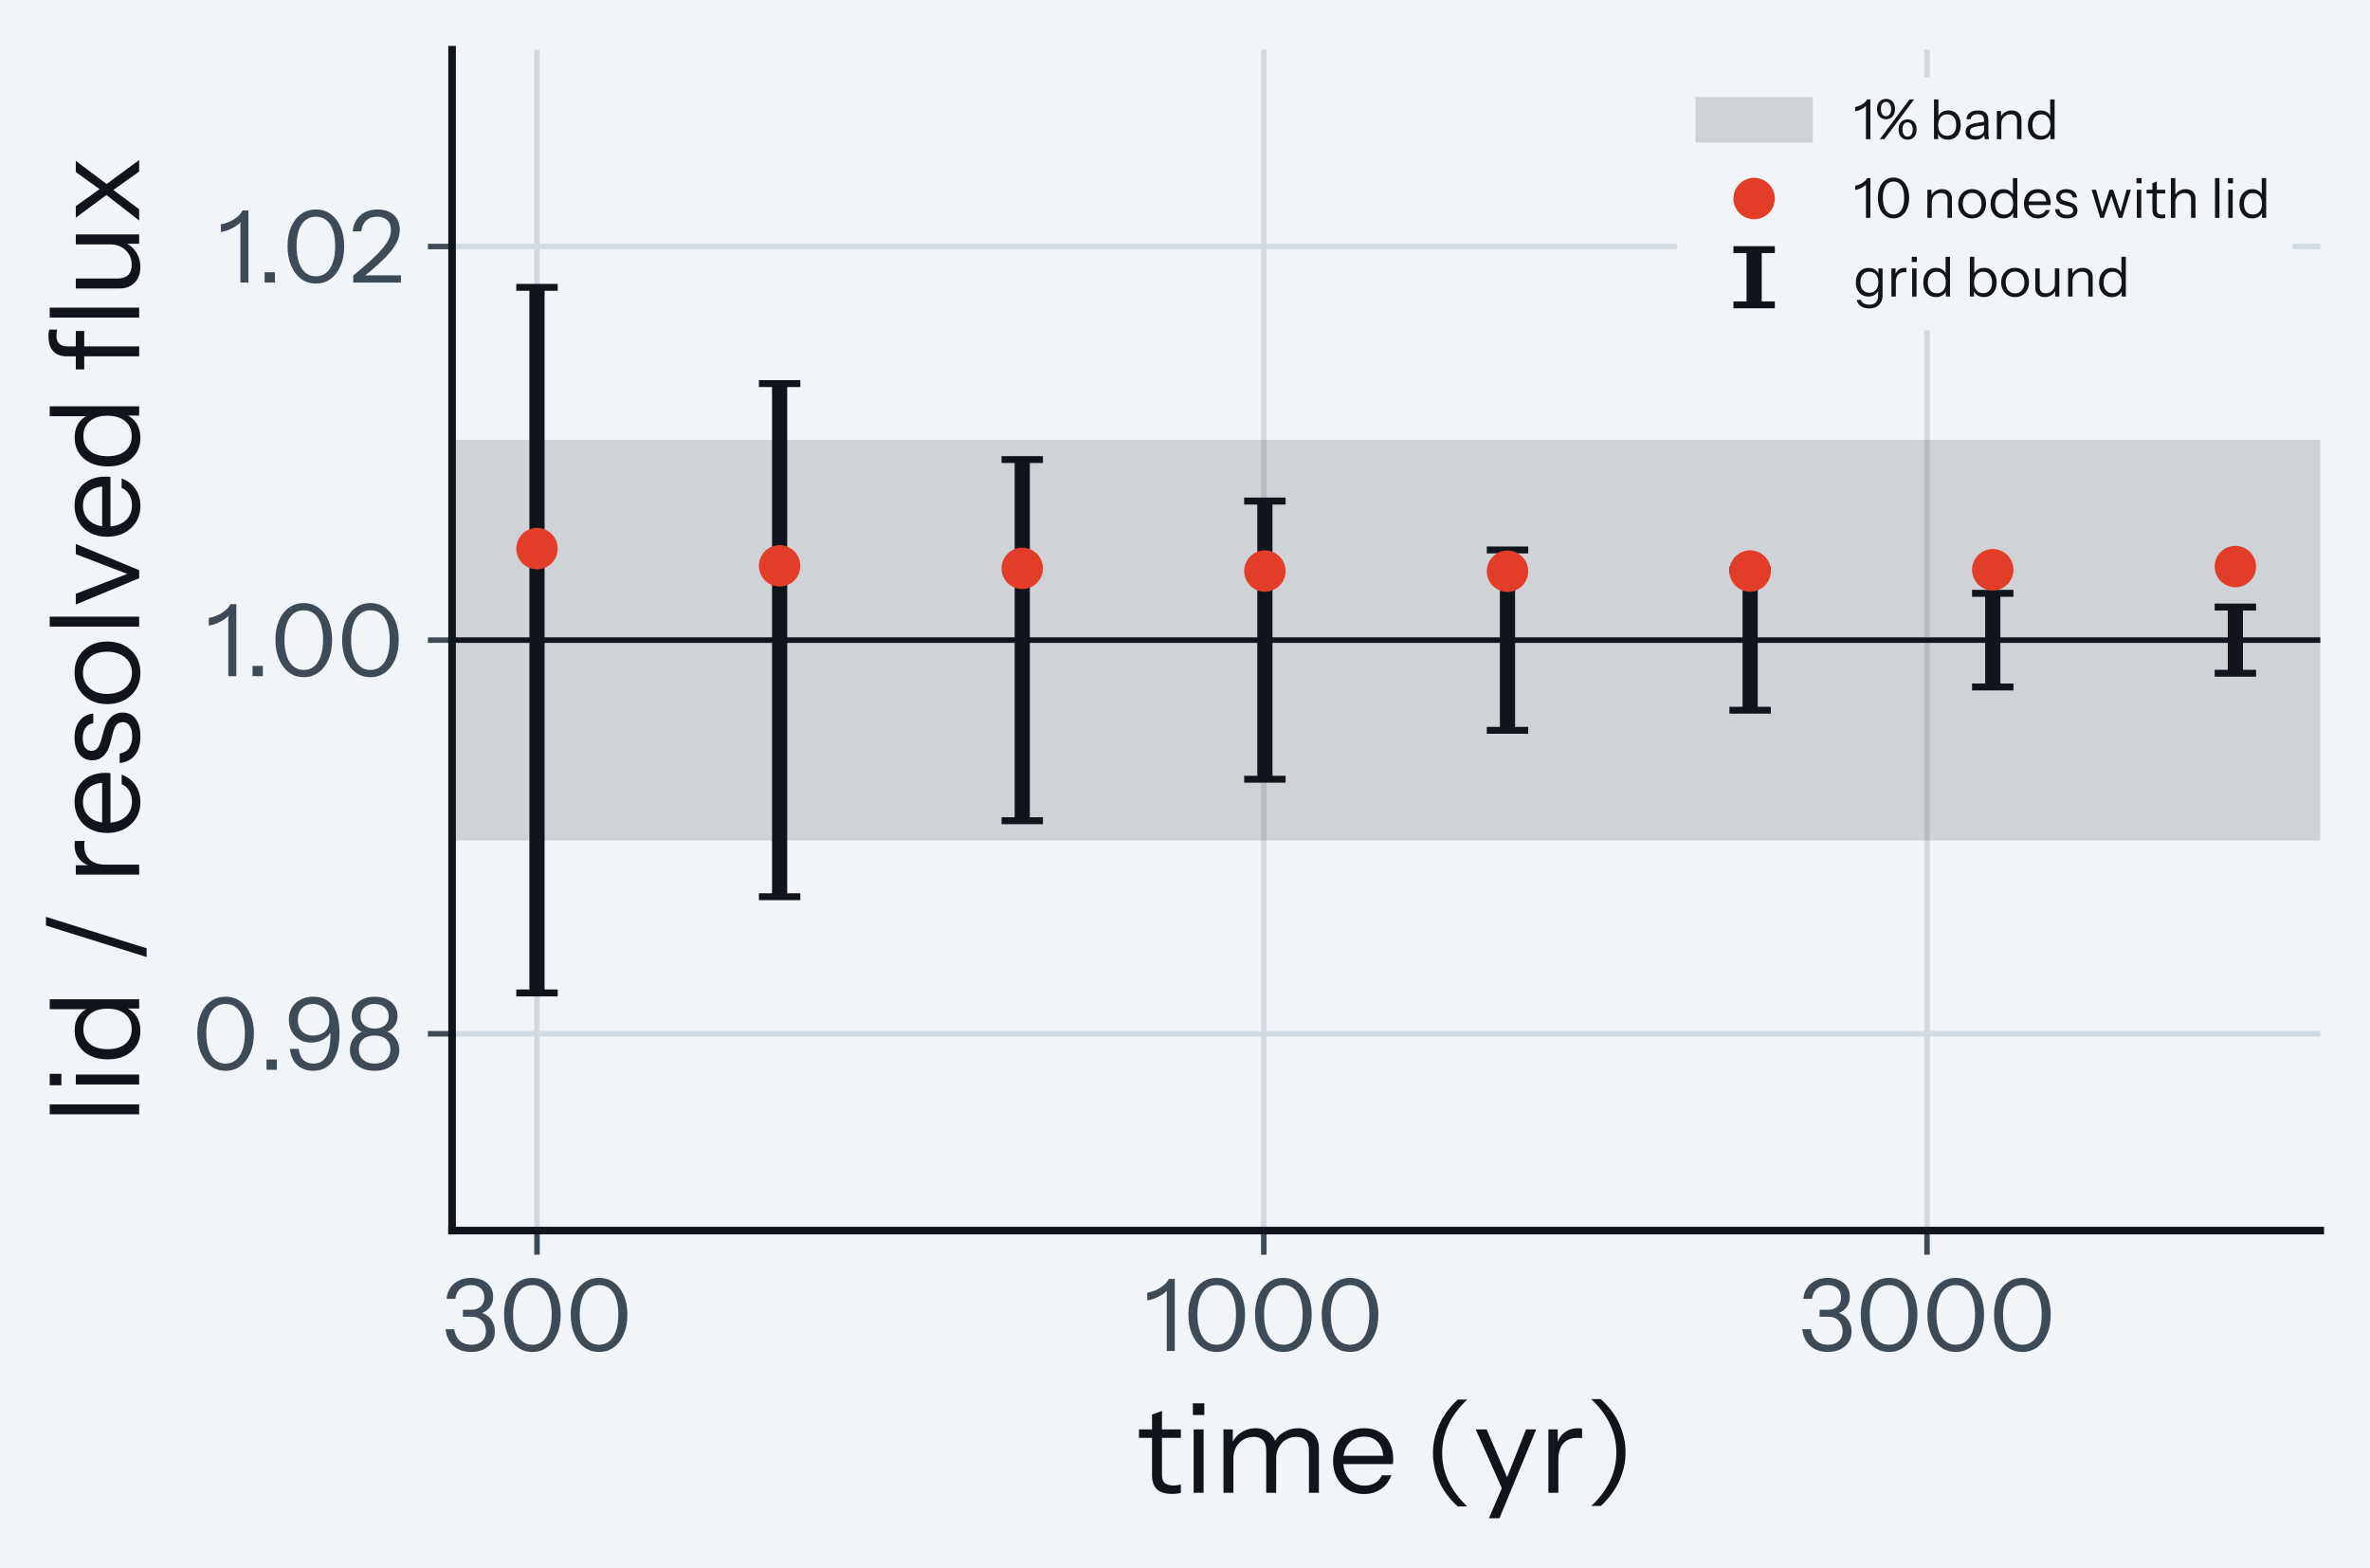
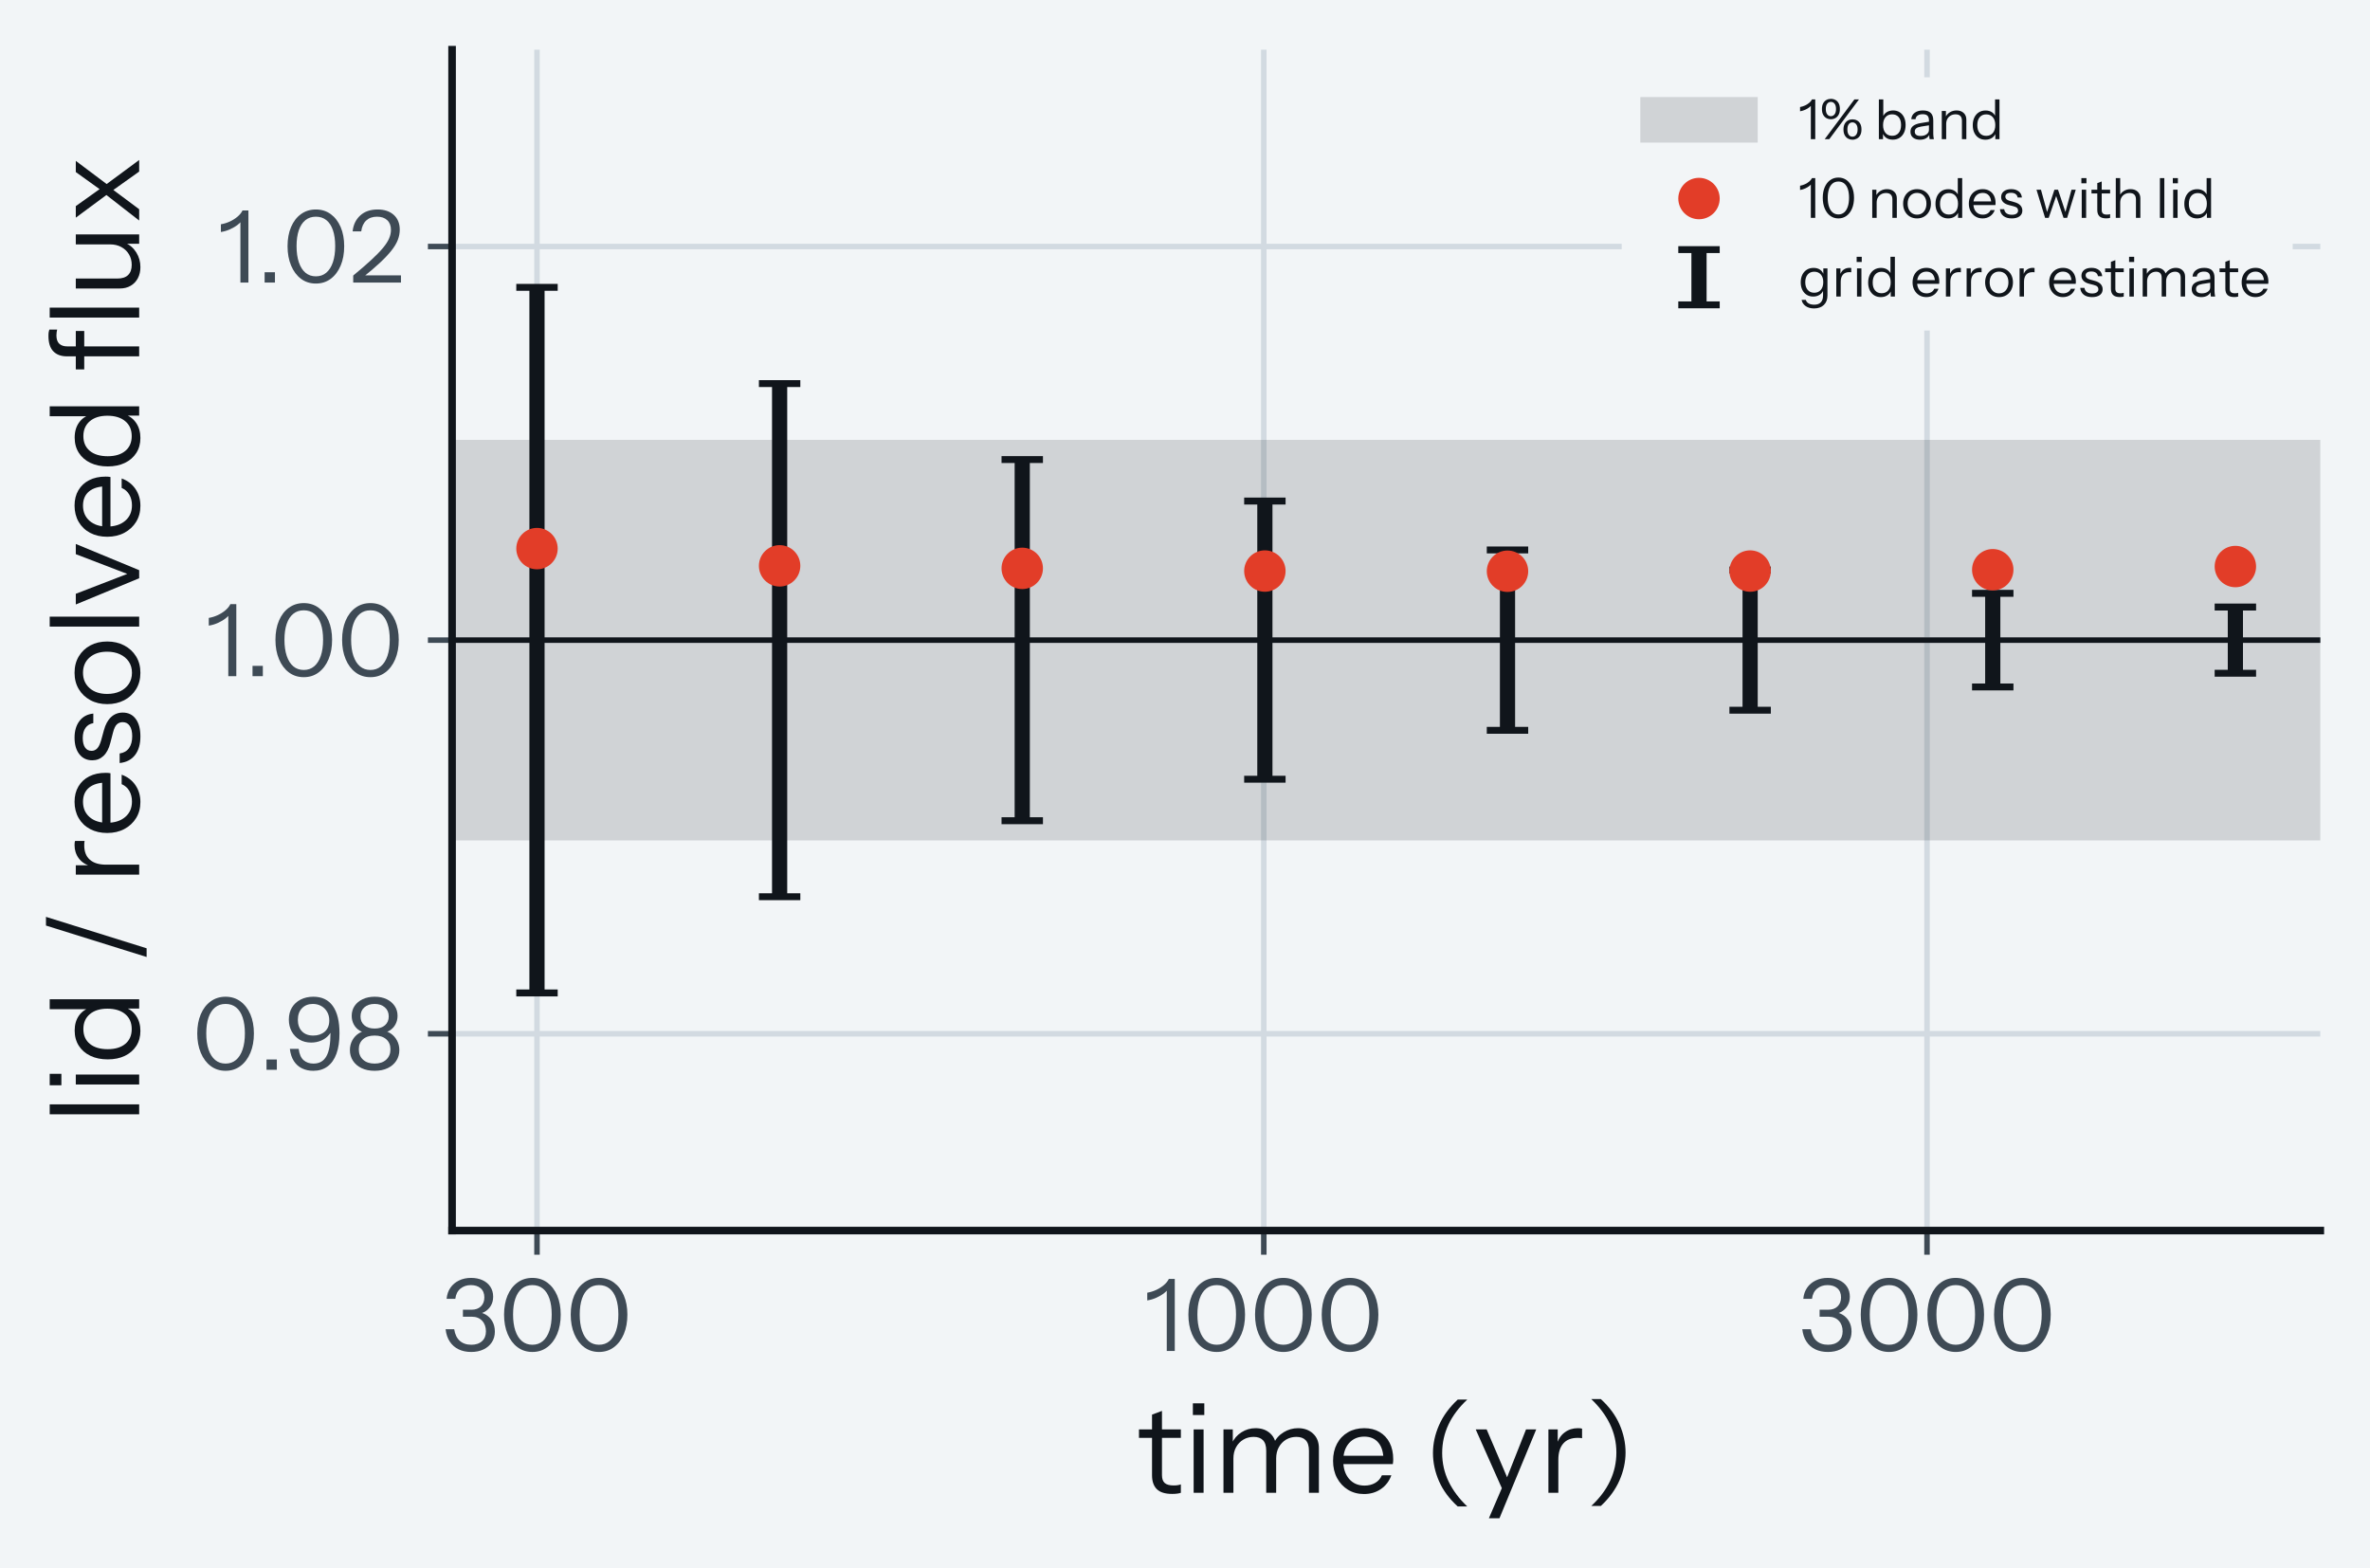
<svg xmlns="http://www.w3.org/2000/svg" xmlns:xlink="http://www.w3.org/1999/xlink" width="343.323pt" height="227.137pt" viewBox="0 0 343.323 227.137" version="1.1">
  <defs>
    <style type="text/css">*{stroke-linejoin: round; stroke-linecap: butt}</style>
  </defs>
  <g id="figure_1">
    <g id="patch_1">
      <path d="M 0 227.137  L 343.323 227.137  L 343.323 0  L 0 0  z " style="fill: #f2f5f7" />
    </g>
    <g id="axes_1">
      <g id="patch_2">
        <path d="M 65.488 178.262  L 336.123 178.262  L 336.123 7.2  L 65.488 7.2  z " style="fill: #f2f5f7" />
      </g>
      <g id="matplotlib.axis_1">
        <g id="xtick_1">
          <g id="line2d_1">
            <path d="M 77.79 178.262  L 77.79 7.2  " clip-path="url(#pdb73a32be3)" style="fill: none; stroke: #d2dae1; stroke-width: 0.8; stroke-linecap: square" />
          </g>
          <g id="line2d_2">
            <defs>
              <path id="m2a301ba8c9" d="M 0 0  L 0 3.5  " style="stroke: #3e4a55; stroke-width: 0.8" />
            </defs>
            <g>
              <use xlink:href="#m2a301ba8c9" x="77.79" y="178.262" style="fill: #3e4a55; stroke: #3e4a55; stroke-width: 0.8" />
            </g>
          </g>
          <g id="text_1">
            <g style="fill: #3e4a55" transform="translate(63.97157 195.7018) scale(0.145 -0.145)">
              <defs>
                <path id="InstrumentSans-Regular-33" d="M 1894 -64  Q 1434 -64 1085 105  Q 736 275 521 601  Q 307 928 256 1389  L 806 1389  Q 877 909 1158 653  Q 1440 397 1901 397  Q 2336 397 2585 627  Q 2835 858 2835 1254  Q 2835 1670 2592 1929  Q 2349 2189 1939 2189  L 1363 2189  L 1363 2637  L 1920 2637  Q 2291 2637 2512 2851  Q 2733 3066 2733 3424  Q 2733 3802 2499 4006  Q 2266 4211 1869 4211  Q 1478 4211 1203 3984  Q 928 3757 877 3334  L 320 3334  Q 358 3744 563 4041  Q 768 4339 1110 4505  Q 1453 4672 1882 4672  Q 2298 4672 2618 4525  Q 2938 4378 3117 4106  Q 3296 3834 3296 3469  Q 3296 3142 3149 2892  Q 3002 2643 2749 2502  Q 2496 2362 2170 2362  L 2131 2496  Q 2522 2496 2806 2333  Q 3091 2170 3248 1888  Q 3405 1606 3405 1235  Q 3405 851 3213 556  Q 3021 262 2681 99  Q 2342 -64 1894 -64  z " transform="scale(0.015625)" />
                <path id="InstrumentSans-Regular-30" d="M 2131 -64  Q 1587 -64 1180 240  Q 774 544 547 1085  Q 320 1626 320 2323  Q 320 3021 544 3549  Q 768 4077 1177 4374  Q 1587 4672 2131 4672  Q 2675 4672 3081 4374  Q 3488 4077 3715 3549  Q 3942 3021 3942 2323  Q 3942 1619 3715 1081  Q 3488 544 3081 240  Q 2675 -64 2131 -64  z M 2131 397  Q 2522 397 2797 630  Q 3072 864 3219 1296  Q 3366 1728 3366 2330  Q 3366 2925 3222 3347  Q 3078 3770 2803 3990  Q 2528 4211 2131 4211  Q 1734 4211 1459 3987  Q 1184 3763 1040 3344  Q 896 2925 896 2330  Q 896 1728 1043 1293  Q 1190 858 1465 627  Q 1741 397 2131 397  z " transform="scale(0.015625)" />
              </defs>
              <use xlink:href="#InstrumentSans-Regular-33" />
              <use xlink:href="#InstrumentSans-Regular-30" transform="translate(57.39999 0)" />
              <use xlink:href="#InstrumentSans-Regular-30" transform="translate(124 0)" />
            </g>
          </g>
        </g>
        <g id="xtick_2">
          <g id="line2d_3">
            <path d="M 183.076 178.262  L 183.076 7.2  " clip-path="url(#pdb73a32be3)" style="fill: none; stroke: #d2dae1; stroke-width: 0.8; stroke-linecap: square" />
          </g>
          <g id="line2d_4">
            <g>
              <use xlink:href="#m2a301ba8c9" x="183.076" y="178.262" style="fill: #3e4a55; stroke: #3e4a55; stroke-width: 0.8" />
            </g>
          </g>
          <g id="text_2">
            <g style="fill: #3e4a55" transform="translate(165.758 195.7018) scale(0.145 -0.145)">
              <defs>
                <path id="InstrumentSans-Regular-31" d="M 1440 0  L 1440 4083  L 1574 4051  Q 1498 3878 1280 3705  Q 1062 3533 777 3405  Q 493 3277 192 3232  L 192 3725  Q 493 3776 768 3904  Q 1043 4032 1257 4214  Q 1472 4397 1574 4608  L 1952 4608  L 1952 0  L 1440 0  z " transform="scale(0.015625)" />
              </defs>
              <use xlink:href="#InstrumentSans-Regular-31" />
              <use xlink:href="#InstrumentSans-Regular-30" transform="translate(39.09999 0)" />
              <use xlink:href="#InstrumentSans-Regular-30" transform="translate(105.7 0)" />
              <use xlink:href="#InstrumentSans-Regular-30" transform="translate(172.3 0)" />
            </g>
          </g>
        </g>
        <g id="xtick_3">
          <g id="line2d_5">
            <path d="M 279.15 178.262  L 279.15 7.2  " clip-path="url(#pdb73a32be3)" style="fill: none; stroke: #d2dae1; stroke-width: 0.8; stroke-linecap: square" />
          </g>
          <g id="line2d_6">
            <g>
              <use xlink:href="#m2a301ba8c9" x="279.15" y="178.262" style="fill: #3e4a55; stroke: #3e4a55; stroke-width: 0.8" />
            </g>
          </g>
          <g id="text_3">
            <g style="fill: #3e4a55" transform="translate(260.5035 195.7018) scale(0.145 -0.145)">
              <use xlink:href="#InstrumentSans-Regular-33" />
              <use xlink:href="#InstrumentSans-Regular-30" transform="translate(57.39999 0)" />
              <use xlink:href="#InstrumentSans-Regular-30" transform="translate(124 0)" />
              <use xlink:href="#InstrumentSans-Regular-30" transform="translate(190.6 0)" />
            </g>
          </g>
        </g>
        <g id="text_4">
          <g style="fill: #10151b" transform="translate(164.6886 216.2474) scale(0.18 -0.18)">
            <defs>
              <path id="InstrumentSans-Regular-74" d="M 1818 -58  Q 1274 -58 1027 188  Q 781 435 781 902  L 781 4026  L 1293 4218  L 1293 909  Q 1293 634 1433 506  Q 1574 378 1894 378  Q 2022 378 2115 394  Q 2208 410 2266 435  L 2266 0  Q 2202 -26 2083 -42  Q 1965 -58 1818 -58  z M 109 2829  L 109 3264  L 2266 3264  L 2266 2829  L 109 2829  z " transform="scale(0.015625)" />
              <path id="InstrumentSans-Regular-69" d="M 512 0  L 512 3264  L 1024 3264  L 1024 0  L 512 0  z M 472 4006  L 472 4608  L 1061 4608  L 1061 4006  L 472 4006  z " transform="scale(0.015625)" />
              <path id="InstrumentSans-Regular-6d" d="M 512 0  L 512 3264  L 992 3264  L 992 2496  L 1024 2496  L 1024 0  L 512 0  z M 2714 0  L 2714 2163  Q 2714 2534 2547 2707  Q 2381 2880 2067 2880  Q 1773 2880 1536 2739  Q 1299 2598 1161 2348  Q 1024 2099 1024 1766  L 941 2541  Q 1107 2906 1440 3117  Q 1773 3328 2163 3328  Q 2637 3328 2931 3049  Q 3226 2771 3226 2298  L 3226 0  L 2714 0  z M 4915 0  L 4915 2163  Q 4915 2534 4748 2707  Q 4582 2880 4269 2880  Q 3974 2880 3737 2739  Q 3501 2598 3363 2348  Q 3226 2099 3226 1766  L 3098 2541  Q 3264 2906 3609 3117  Q 3955 3328 4352 3328  Q 4826 3328 5126 3049  Q 5427 2771 5427 2298  L 5427 0  L 4915 0  z " transform="scale(0.015625)" />
              <path id="InstrumentSans-Regular-65" d="M 1850 -64  Q 1382 -64 1024 157  Q 666 378 461 762  Q 256 1146 256 1645  Q 256 2144 457 2525  Q 659 2906 1024 3117  Q 1389 3328 1862 3328  Q 2317 3328 2653 3129  Q 2989 2931 3171 2572  Q 3354 2214 3354 1728  Q 3354 1664 3350 1606  Q 3347 1549 3334 1478  L 640 1478  L 640 1907  L 3021 1907  L 2854 1670  Q 2854 2259 2595 2576  Q 2336 2893 1862 2893  Q 1376 2893 1078 2557  Q 781 2221 781 1651  Q 781 1069 1078 720  Q 1376 371 1875 371  Q 2189 371 2425 508  Q 2662 646 2771 902  L 3258 902  Q 3098 454 2723 195  Q 2349 -64 1850 -64  z " transform="scale(0.015625)" />
              <path id="InstrumentSans-Regular-20" transform="scale(0.015625)" />
              <path id="InstrumentSans-Regular-28" d="M 1786 -704  Q 1133 -109 822 601  Q 512 1312 512 2048  Q 512 2771 825 3484  Q 1139 4198 1786 4800  L 2278 4800  Q 1632 4198 1309 3510  Q 986 2822 986 2048  Q 986 1267 1318 579  Q 1651 -109 2278 -704  L 1786 -704  z " transform="scale(0.015625)" />
              <path id="InstrumentSans-Regular-79" d="M 794 -1312  L 1523 384  L 1638 563  L 2707 3264  L 3232 3264  L 1338 -1312  L 794 -1312  z M 1581 -32  L 115 3264  L 678 3264  L 1939 314  L 1581 -32  z " transform="scale(0.015625)" />
              <path id="InstrumentSans-Regular-72" d="M 512 0  L 512 3264  L 992 3264  L 992 2432  L 1024 2432  L 1024 0  L 512 0  z M 1024 1702  L 941 2477  Q 1056 2893 1350 3110  Q 1645 3328 2029 3328  Q 2189 3328 2246 3302  L 2246 2810  Q 2214 2822 2156 2825  Q 2099 2829 2016 2829  Q 1530 2829 1277 2537  Q 1024 2246 1024 1702  z " transform="scale(0.015625)" />
              <path id="InstrumentSans-Regular-29" d="M 813 4826  Q 1466 4230 1776 3520  Q 2086 2810 2086 2074  Q 2086 1350 1772 636  Q 1459 -77 813 -678  L 320 -678  Q 966 -77 1289 611  Q 1613 1299 1613 2074  Q 1613 2854 1280 3542  Q 947 4230 320 4826  L 813 4826  z " transform="scale(0.015625)" />
            </defs>
            <use xlink:href="#InstrumentSans-Regular-74" />
            <use xlink:href="#InstrumentSans-Regular-69" transform="translate(37.7 0)" />
            <use xlink:href="#InstrumentSans-Regular-6d" transform="translate(61.69998 0)" />
            <use xlink:href="#InstrumentSans-Regular-65" transform="translate(153.9 0)" />
            <use xlink:href="#InstrumentSans-Regular-20" transform="translate(210.3 0)" />
            <use xlink:href="#InstrumentSans-Regular-28" transform="translate(230.2999 0)" />
            <use xlink:href="#InstrumentSans-Regular-79" transform="translate(270.8999 0)" />
            <use xlink:href="#InstrumentSans-Regular-72" transform="translate(323.1999 0)" />
            <use xlink:href="#InstrumentSans-Regular-29" transform="translate(360.6999 0)" />
          </g>
        </g>
      </g>
      <g id="matplotlib.axis_2">
        <g id="ytick_1">
          <g id="line2d_7">
            <path d="M 65.488 149.752  L 336.123 149.752  " clip-path="url(#pdb73a32be3)" style="fill: none; stroke: #d2dae1; stroke-width: 0.8; stroke-linecap: square" />
          </g>
          <g id="line2d_8">
            <defs>
              <path id="me776a80f98" d="M 0 0  L -3.5 0  " style="stroke: #3e4a55; stroke-width: 0.8" />
            </defs>
            <g>
              <use xlink:href="#me776a80f98" x="65.488" y="149.752" style="fill: #3e4a55; stroke: #3e4a55; stroke-width: 0.8" />
            </g>
          </g>
          <g id="text_5">
            <g style="fill: #3e4a55" transform="translate(27.85 154.9715) scale(0.145 -0.145)">
              <defs>
                <path id="InstrumentSans-Regular-2e" d="M 486 0  L 486 659  L 1146 659  L 1146 0  L 486 0  z " transform="scale(0.015625)" />
                <path id="InstrumentSans-Regular-39" d="M 1843 -64  Q 1440 -64 1120 93  Q 800 250 601 560  Q 403 870 346 1338  L 909 1338  Q 973 838 1222 617  Q 1472 397 1856 397  Q 2138 397 2342 512  Q 2547 627 2681 864  Q 2816 1101 2880 1469  Q 2944 1837 2944 2342  L 2944 2758  L 3091 2739  Q 3034 2445 2835 2217  Q 2637 1990 2342 1865  Q 2048 1741 1709 1741  Q 1286 1741 966 1929  Q 646 2118 464 2451  Q 282 2784 282 3206  Q 282 3654 480 3980  Q 678 4307 1033 4489  Q 1389 4672 1850 4672  Q 2669 4672 3094 4077  Q 3520 3482 3520 2330  Q 3520 1562 3325 1027  Q 3130 493 2755 214  Q 2381 -64 1843 -64  z M 1843 2189  Q 2285 2189 2576 2438  Q 2867 2688 2867 3155  Q 2867 3469 2729 3705  Q 2592 3942 2355 4076  Q 2118 4211 1818 4211  Q 1389 4211 1123 3939  Q 858 3667 858 3194  Q 858 2739 1117 2464  Q 1376 2189 1843 2189  z " transform="scale(0.015625)" />
                <path id="InstrumentSans-Regular-38" d="M 1862 -64  Q 1376 -64 1021 109  Q 666 282 474 582  Q 282 883 282 1254  Q 282 1600 435 1881  Q 589 2163 848 2329  Q 1107 2496 1421 2496  L 1434 2362  Q 1139 2362 902 2506  Q 666 2650 531 2899  Q 397 3149 397 3450  Q 397 3808 582 4083  Q 768 4358 1101 4515  Q 1434 4672 1869 4672  Q 2304 4672 2630 4515  Q 2957 4358 3142 4083  Q 3328 3808 3328 3456  Q 3328 3149 3193 2902  Q 3059 2656 2822 2509  Q 2586 2362 2285 2362  L 2304 2496  Q 2624 2496 2880 2329  Q 3136 2163 3289 1881  Q 3443 1600 3443 1254  Q 3443 883 3251 582  Q 3059 282 2704 109  Q 2349 -64 1862 -64  z M 1862 397  Q 2330 397 2602 646  Q 2874 896 2874 1306  Q 2874 1715 2605 1952  Q 2336 2189 1862 2189  Q 1389 2189 1120 1952  Q 851 1715 851 1306  Q 851 896 1123 646  Q 1395 397 1862 397  z M 1862 2637  Q 2285 2637 2525 2848  Q 2765 3059 2765 3411  Q 2765 3776 2515 3993  Q 2266 4211 1862 4211  Q 1453 4211 1206 3993  Q 960 3776 960 3411  Q 960 3059 1203 2848  Q 1446 2637 1862 2637  z " transform="scale(0.015625)" />
              </defs>
              <use xlink:href="#InstrumentSans-Regular-30" />
              <use xlink:href="#InstrumentSans-Regular-2e" transform="translate(66.59999 0)" />
              <use xlink:href="#InstrumentSans-Regular-39" transform="translate(92.09998 0)" />
              <use xlink:href="#InstrumentSans-Regular-38" transform="translate(153.1 0)" />
            </g>
          </g>
        </g>
        <g id="ytick_2">
          <g id="line2d_9">
            <path d="M 65.488 92.731  L 336.123 92.731  " clip-path="url(#pdb73a32be3)" style="fill: none; stroke: #d2dae1; stroke-width: 0.8; stroke-linecap: square" />
          </g>
          <g id="line2d_10">
            <g>
              <use xlink:href="#me776a80f98" x="65.488" y="92.731" style="fill: #3e4a55; stroke: #3e4a55; stroke-width: 0.8" />
            </g>
          </g>
          <g id="text_6">
            <g style="fill: #3e4a55" transform="translate(29.80977 97.95091) scale(0.145 -0.145)">
              <use xlink:href="#InstrumentSans-Regular-31" />
              <use xlink:href="#InstrumentSans-Regular-2e" transform="translate(39.09999 0)" />
              <use xlink:href="#InstrumentSans-Regular-30" transform="translate(64.59998 0)" />
              <use xlink:href="#InstrumentSans-Regular-30" transform="translate(131.2 0)" />
            </g>
          </g>
        </g>
        <g id="ytick_3">
          <g id="line2d_11">
            <path d="M 65.488 35.71  L 336.123 35.71  " clip-path="url(#pdb73a32be3)" style="fill: none; stroke: #d2dae1; stroke-width: 0.8; stroke-linecap: square" />
          </g>
          <g id="line2d_12">
            <g>
              <use xlink:href="#me776a80f98" x="65.488" y="35.71" style="fill: #3e4a55; stroke: #3e4a55; stroke-width: 0.8" />
            </g>
          </g>
          <g id="text_7">
            <g style="fill: #3e4a55" transform="translate(31.56336 40.9303) scale(0.145 -0.145)">
              <defs>
                <path id="InstrumentSans-Regular-32" d="M 256 0  L 256 448  Q 947 1018 1411 1446  Q 1875 1875 2153 2208  Q 2432 2541 2550 2819  Q 2669 3098 2669 3366  Q 2669 3763 2432 3987  Q 2195 4211 1779 4211  Q 1350 4211 1088 3968  Q 826 3725 768 3270  L 218 3270  Q 282 3898 701 4285  Q 1120 4672 1818 4672  Q 2464 4672 2848 4326  Q 3232 3981 3232 3379  Q 3232 3053 3107 2726  Q 2982 2400 2697 2041  Q 2413 1683 1949 1251  Q 1485 819 800 275  L 678 461  L 3309 461  L 3309 0  L 256 0  z " transform="scale(0.015625)" />
              </defs>
              <use xlink:href="#InstrumentSans-Regular-31" />
              <use xlink:href="#InstrumentSans-Regular-2e" transform="translate(39.09999 0)" />
              <use xlink:href="#InstrumentSans-Regular-30" transform="translate(64.59998 0)" />
              <use xlink:href="#InstrumentSans-Regular-32" transform="translate(131.2 0)" />
            </g>
          </g>
        </g>
        <g id="text_8">
          <g style="fill: #10151b" transform="translate(20.16 162.8592) rotate(-90) scale(0.18 -0.18)">
            <defs>
              <path id="InstrumentSans-Regular-6c" d="M 512 0  L 512 4608  L 1024 4608  L 1024 0  L 512 0  z " transform="scale(0.015625)" />
              <path id="InstrumentSans-Regular-64" d="M 2886 0  L 2886 762  L 2950 742  Q 2829 371 2505 153  Q 2182 -64 1734 -64  Q 1293 -64 963 147  Q 634 358 451 736  Q 269 1114 269 1619  Q 269 2131 454 2515  Q 640 2899 973 3110  Q 1306 3322 1754 3322  Q 2214 3322 2528 3098  Q 2842 2874 2957 2464  L 2854 2451  L 2854 4608  L 3366 4608  L 3366 0  L 2886 0  z M 1830 384  Q 2323 384 2601 720  Q 2880 1056 2880 1638  Q 2880 2208 2598 2541  Q 2317 2874 1830 2874  Q 1344 2874 1069 2541  Q 794 2208 794 1619  Q 794 1043 1069 713  Q 1344 384 1830 384  z " transform="scale(0.015625)" />
              <path id="InstrumentSans-Regular-2f" d="M 384 -384  L 2003 4800  L 2451 4800  L 832 -384  L 384 -384  z " transform="scale(0.015625)" />
              <path id="InstrumentSans-Regular-73" d="M 1619 -64  Q 1018 -64 659 214  Q 301 493 250 1005  L 742 1005  Q 787 691 1017 524  Q 1248 358 1632 358  Q 1971 358 2163 486  Q 2355 614 2355 851  Q 2355 1018 2246 1142  Q 2138 1267 1811 1350  L 1286 1485  Q 838 1600 614 1840  Q 390 2080 390 2413  Q 390 2835 704 3081  Q 1018 3328 1555 3328  Q 2086 3328 2419 3072  Q 2752 2816 2797 2362  L 2304 2362  Q 2259 2624 2060 2765  Q 1862 2906 1536 2906  Q 1222 2906 1049 2787  Q 877 2669 877 2451  Q 877 2285 1001 2163  Q 1126 2042 1421 1958  L 1933 1818  Q 2387 1696 2617 1446  Q 2848 1197 2848 845  Q 2848 416 2521 176  Q 2195 -64 1619 -64  z " transform="scale(0.015625)" />
              <path id="InstrumentSans-Regular-6f" d="M 1869 -64  Q 1389 -64 1024 160  Q 659 384 457 771  Q 256 1158 256 1645  Q 256 2138 461 2515  Q 666 2893 1027 3110  Q 1389 3328 1869 3328  Q 2355 3328 2716 3110  Q 3078 2893 3280 2515  Q 3482 2138 3482 1645  Q 3482 1158 3280 771  Q 3078 384 2716 160  Q 2355 -64 1869 -64  z M 1869 371  Q 2202 371 2445 534  Q 2688 698 2822 986  Q 2957 1274 2957 1651  Q 2957 2214 2659 2553  Q 2362 2893 1869 2893  Q 1382 2893 1081 2553  Q 781 2214 781 1651  Q 781 1274 915 986  Q 1050 698 1296 534  Q 1542 371 1869 371  z " transform="scale(0.015625)" />
              <path id="InstrumentSans-Regular-76" d="M 1466 0  L 115 3264  L 666 3264  L 1792 346  L 1587 346  L 2707 3264  L 3232 3264  L 1882 0  L 1466 0  z " transform="scale(0.015625)" />
              <path id="InstrumentSans-Regular-66" d="M 781 0  L 781 3725  Q 781 4173 1040 4422  Q 1299 4672 1830 4672  Q 1958 4672 2032 4659  Q 2106 4646 2157 4627  L 2157 4224  Q 2112 4237 2032 4249  Q 1952 4262 1862 4262  Q 1568 4262 1430 4115  Q 1293 3968 1293 3699  L 1293 0  L 781 0  z M 109 2829  L 109 3264  L 2086 3264  L 2086 2829  L 109 2829  z " transform="scale(0.015625)" />
              <path id="InstrumentSans-Regular-75" d="M 1574 -64  Q 1254 -64 1004 67  Q 755 198 614 438  Q 474 678 474 992  L 474 3264  L 986 3264  L 986 1126  Q 986 755 1168 569  Q 1350 384 1690 384  Q 1997 384 2233 525  Q 2470 666 2608 918  Q 2746 1171 2746 1498  L 2829 723  Q 2669 358 2329 147  Q 1990 -64 1574 -64  z M 2778 0  L 2778 768  L 2746 768  L 2746 3264  L 3258 3264  L 3258 0  L 2778 0  z " transform="scale(0.015625)" />
              <path id="InstrumentSans-Regular-78" d="M 2726 0  L 1645 1517  L 352 3264  L 947 3264  L 1946 1862  L 3322 0  L 2726 0  z M 1677 1837  L 2701 3264  L 3277 3264  L 1946 1491  L 1677 1837  z M 1894 1485  L 787 0  L 205 0  L 1645 1850  L 1894 1485  z " transform="scale(0.015625)" />
            </defs>
            <use xlink:href="#InstrumentSans-Regular-6c" />
            <use xlink:href="#InstrumentSans-Regular-69" transform="translate(23.99998 0)" />
            <use xlink:href="#InstrumentSans-Regular-64" transform="translate(47.99997 0)" />
            <use xlink:href="#InstrumentSans-Regular-20" transform="translate(108.6 0)" />
            <use xlink:href="#InstrumentSans-Regular-2f" transform="translate(128.5999 0)" />
            <use xlink:href="#InstrumentSans-Regular-20" transform="translate(172.8999 0)" />
            <use xlink:href="#InstrumentSans-Regular-72" transform="translate(192.8999 0)" />
            <use xlink:href="#InstrumentSans-Regular-65" transform="translate(230.3999 0)" />
            <use xlink:href="#InstrumentSans-Regular-73" transform="translate(286.7999 0)" />
            <use xlink:href="#InstrumentSans-Regular-6f" transform="translate(334.0999 0)" />
            <use xlink:href="#InstrumentSans-Regular-6c" transform="translate(392.4999 0)" />
            <use xlink:href="#InstrumentSans-Regular-76" transform="translate(416.4999 0)" />
            <use xlink:href="#InstrumentSans-Regular-65" transform="translate(468.7998 0)" />
            <use xlink:href="#InstrumentSans-Regular-64" transform="translate(525.1998 0)" />
            <use xlink:href="#InstrumentSans-Regular-20" transform="translate(585.7998 0)" />
            <use xlink:href="#InstrumentSans-Regular-66" transform="translate(605.7998 0)" />
            <use xlink:href="#InstrumentSans-Regular-6c" transform="translate(641.1998 0)" />
            <use xlink:href="#InstrumentSans-Regular-75" transform="translate(665.1998 0)" />
            <use xlink:href="#InstrumentSans-Regular-78" transform="translate(724.0998 0)" />
          </g>
        </g>
      </g>
      <g id="patch_3">
        <path d="M 65.488 121.241  L 336.123 121.241  L 336.123 64.221  L 65.488 64.221  z " clip-path="url(#pdb73a32be3)" style="fill: #10151b; opacity: 0.15; stroke: #10151b; stroke-linejoin: miter" />
      </g>
      <g id="line2d_13">
        <path d="M 65.488 92.731  L 336.123 92.731  " clip-path="url(#pdb73a32be3)" style="fill: none; stroke: #10151b; stroke-width: 0.8; stroke-linecap: square" />
      </g>
      <g id="LineCollection_1">
        <path d="M 77.79 143.838  L 77.79 41.624  " clip-path="url(#pdb73a32be3)" style="fill: none; stroke: #10151b; stroke-width: 2.2" />
        <path d="M 112.937 129.896  L 112.937 55.566  " clip-path="url(#pdb73a32be3)" style="fill: none; stroke: #10151b; stroke-width: 2.2" />
        <path d="M 148.084 118.89  L 148.084 66.572  " clip-path="url(#pdb73a32be3)" style="fill: none; stroke: #10151b; stroke-width: 2.2" />
        <path d="M 183.232 112.879  L 183.232 72.583  " clip-path="url(#pdb73a32be3)" style="fill: none; stroke: #10151b; stroke-width: 2.2" />
        <path d="M 218.379 105.794  L 218.379 79.668  " clip-path="url(#pdb73a32be3)" style="fill: none; stroke: #10151b; stroke-width: 2.2" />
        <path d="M 253.526 102.884  L 253.526 82.578  " clip-path="url(#pdb73a32be3)" style="fill: none; stroke: #10151b; stroke-width: 2.2" />
        <path d="M 288.674 99.512  L 288.674 85.95  " clip-path="url(#pdb73a32be3)" style="fill: none; stroke: #10151b; stroke-width: 2.2" />
        <path d="M 323.821 97.525  L 323.821 87.937  " clip-path="url(#pdb73a32be3)" style="fill: none; stroke: #10151b; stroke-width: 2.2" />
      </g>
      <g id="line2d_14">
        <defs>
          <path id="m2907207f3f" d="M 3 0  L -3 -0  " style="stroke: #10151b" />
        </defs>
        <g clip-path="url(#pdb73a32be3)">
          <use xlink:href="#m2907207f3f" x="77.79" y="143.838" style="fill: #10151b; stroke: #10151b" />
          <use xlink:href="#m2907207f3f" x="112.937" y="129.896" style="fill: #10151b; stroke: #10151b" />
          <use xlink:href="#m2907207f3f" x="148.084" y="118.89" style="fill: #10151b; stroke: #10151b" />
          <use xlink:href="#m2907207f3f" x="183.232" y="112.879" style="fill: #10151b; stroke: #10151b" />
          <use xlink:href="#m2907207f3f" x="218.379" y="105.794" style="fill: #10151b; stroke: #10151b" />
          <use xlink:href="#m2907207f3f" x="253.526" y="102.884" style="fill: #10151b; stroke: #10151b" />
          <use xlink:href="#m2907207f3f" x="288.674" y="99.512" style="fill: #10151b; stroke: #10151b" />
          <use xlink:href="#m2907207f3f" x="323.821" y="97.525" style="fill: #10151b; stroke: #10151b" />
        </g>
      </g>
      <g id="line2d_15">
        <g clip-path="url(#pdb73a32be3)">
          <use xlink:href="#m2907207f3f" x="77.79" y="41.624" style="fill: #10151b; stroke: #10151b" />
          <use xlink:href="#m2907207f3f" x="112.937" y="55.566" style="fill: #10151b; stroke: #10151b" />
          <use xlink:href="#m2907207f3f" x="148.084" y="66.572" style="fill: #10151b; stroke: #10151b" />
          <use xlink:href="#m2907207f3f" x="183.232" y="72.583" style="fill: #10151b; stroke: #10151b" />
          <use xlink:href="#m2907207f3f" x="218.379" y="79.668" style="fill: #10151b; stroke: #10151b" />
          <use xlink:href="#m2907207f3f" x="253.526" y="82.578" style="fill: #10151b; stroke: #10151b" />
          <use xlink:href="#m2907207f3f" x="288.674" y="85.95" style="fill: #10151b; stroke: #10151b" />
          <use xlink:href="#m2907207f3f" x="323.821" y="87.937" style="fill: #10151b; stroke: #10151b" />
        </g>
      </g>
      <g id="line2d_16">
        <defs>
          <path id="m86276f1368" d="M 0 2.5  C 0.663 2.5 1.299 2.237 1.768 1.768  C 2.237 1.299 2.5 0.663 2.5 0  C 2.5 -0.663 2.237 -1.299 1.768 -1.768  C 1.299 -2.237 0.663 -2.5 0 -2.5  C -0.663 -2.5 -1.299 -2.237 -1.768 -1.768  C -2.237 -1.299 -2.5 -0.663 -2.5 0  C -2.5 0.663 -2.237 1.299 -1.768 1.768  C -1.299 2.237 -0.663 2.5 0 2.5  z " style="stroke: #e23d28" />
        </defs>
        <g clip-path="url(#pdb73a32be3)">
          <use xlink:href="#m86276f1368" x="77.79" y="79.471" style="fill: #e23d28; stroke: #e23d28" />
          <use xlink:href="#m86276f1368" x="112.937" y="81.968" style="fill: #e23d28; stroke: #e23d28" />
          <use xlink:href="#m86276f1368" x="148.084" y="82.334" style="fill: #e23d28; stroke: #e23d28" />
          <use xlink:href="#m86276f1368" x="183.232" y="82.723" style="fill: #e23d28; stroke: #e23d28" />
          <use xlink:href="#m86276f1368" x="218.379" y="82.75" style="fill: #e23d28; stroke: #e23d28" />
          <use xlink:href="#m86276f1368" x="253.526" y="82.725" style="fill: #e23d28; stroke: #e23d28" />
          <use xlink:href="#m86276f1368" x="288.674" y="82.533" style="fill: #e23d28; stroke: #e23d28" />
          <use xlink:href="#m86276f1368" x="323.821" y="82.069" style="fill: #e23d28; stroke: #e23d28" />
        </g>
      </g>
      <g id="patch_4">
        <path d="M 65.488 178.262  L 65.488 7.2  " style="fill: none; stroke: #10151b; stroke-width: 1.1; stroke-linejoin: miter; stroke-linecap: square" />
      </g>
      <g id="patch_5">
        <path d="M 65.488 178.262  L 336.123 178.262  " style="fill: none; stroke: #10151b; stroke-width: 1.1; stroke-linejoin: miter; stroke-linecap: square" />
      </g>
      <g id="legend_1">
        <g id="patch_6">
-           <path d="M 244.506 47.88  L 330.523 47.88  Q 332.123 47.88 332.123 46.28  L 332.123 12.8  Q 332.123 11.2 330.523 11.2  L 244.506 11.2  Q 242.906 11.2 242.906 12.8  L 242.906 46.28  Q 242.906 47.88 244.506 47.88  z " style="fill: #f2f5f7" />
+           <path d="M 236.521 47.88  L 330.523 47.88  Q 332.123 47.88 332.123 46.28  L 332.123 12.8  Q 332.123 11.2 330.523 11.2  L 236.521 11.2  Q 234.921 11.2 234.921 12.8  L 234.921 46.28  Q 234.921 47.88 236.521 47.88  z " style="fill: #f2f5f7" />
        </g>
        <g id="patch_7">
-           <path d="M 246.106 20.16  L 262.106 20.16  L 262.106 14.56  L 246.106 14.56  z " style="fill: #10151b; opacity: 0.15; stroke: #10151b; stroke-linejoin: miter" />
+           <path d="M 238.121 20.16  L 254.121 20.16  L 254.121 14.56  L 238.121 14.56  z " style="fill: #10151b; opacity: 0.15; stroke: #10151b; stroke-linejoin: miter" />
        </g>
        <g id="text_9">
-           <g style="fill: #10151b" transform="translate(268.5063 20.16) scale(0.08 -0.08)">
+           <g style="fill: #10151b" transform="translate(260.5213 20.16) scale(0.08 -0.08)">
            <defs>
              <path id="InstrumentSans-Regular-25" d="M 544 0  L 3987 4608  L 4518 4608  L 1075 0  L 544 0  z M 3757 -64  Q 3488 -64 3251 64  Q 3014 192 2867 454  Q 2720 717 2720 1120  Q 2720 1523 2864 1782  Q 3008 2042 3245 2170  Q 3482 2298 3757 2298  Q 4045 2298 4285 2170  Q 4525 2042 4665 1782  Q 4806 1523 4806 1120  Q 4806 717 4659 454  Q 4512 192 4272 64  Q 4032 -64 3757 -64  z M 3757 288  Q 4019 288 4188 505  Q 4358 723 4358 1126  Q 4358 1523 4188 1734  Q 4019 1946 3757 1946  Q 3494 1946 3334 1738  Q 3174 1530 3174 1126  Q 3174 717 3334 502  Q 3494 288 3757 288  z M 1261 2310  Q 986 2310 749 2438  Q 512 2566 368 2828  Q 224 3091 224 3494  Q 224 3898 368 4157  Q 512 4416 749 4544  Q 986 4672 1261 4672  Q 1549 4672 1785 4544  Q 2022 4416 2163 4157  Q 2304 3898 2304 3494  Q 2304 3091 2157 2828  Q 2010 2566 1773 2438  Q 1536 2310 1261 2310  z M 1261 2662  Q 1517 2662 1686 2876  Q 1856 3091 1856 3501  Q 1856 3898 1689 4109  Q 1523 4320 1261 4320  Q 998 4320 835 4112  Q 672 3904 672 3501  Q 672 3091 835 2876  Q 998 2662 1261 2662  z " transform="scale(0.015625)" />
              <path id="InstrumentSans-Regular-62" d="M 2125 -58  Q 1664 -58 1350 166  Q 1037 390 922 800  L 992 813  L 992 0  L 512 0  L 512 4608  L 1024 4608  L 1024 2502  L 954 2522  Q 1075 2899 1398 3113  Q 1722 3328 2170 3328  Q 2605 3328 2928 3117  Q 3251 2906 3430 2528  Q 3610 2150 3610 1645  Q 3610 1133 3424 749  Q 3238 365 2905 153  Q 2573 -58 2125 -58  z M 2048 390  Q 2534 390 2809 726  Q 3085 1062 3085 1645  Q 3085 2221 2809 2550  Q 2534 2880 2048 2880  Q 1562 2880 1280 2544  Q 998 2208 998 1626  Q 998 1056 1280 723  Q 1562 390 2048 390  z " transform="scale(0.015625)" />
              <path id="InstrumentSans-Regular-61" d="M 2515 0  Q 2490 109 2480 249  Q 2470 390 2470 608  L 2438 608  L 2438 2170  Q 2438 2541 2268 2717  Q 2099 2893 1722 2893  Q 1350 2893 1129 2742  Q 909 2592 883 2317  L 390 2317  Q 422 2790 787 3059  Q 1152 3328 1741 3328  Q 2349 3328 2643 3040  Q 2938 2752 2938 2176  L 2938 608  Q 2938 467 2957 316  Q 2976 166 3008 0  L 2515 0  z M 1395 -64  Q 890 -64 592 182  Q 294 429 294 858  Q 294 1286 588 1523  Q 883 1760 1446 1856  L 2586 2048  L 2586 1626  L 1523 1459  Q 1165 1402 979 1267  Q 794 1133 794 877  Q 794 627 963 499  Q 1133 371 1466 371  Q 1894 371 2166 566  Q 2438 762 2438 1075  L 2522 621  Q 2419 294 2121 115  Q 1824 -64 1395 -64  z " transform="scale(0.015625)" />
              <path id="InstrumentSans-Regular-6e" d="M 512 0  L 512 3264  L 992 3264  L 992 2496  L 1024 2496  L 1024 0  L 512 0  z M 2848 0  L 2848 2138  Q 2848 2509 2662 2694  Q 2477 2880 2112 2880  Q 1792 2880 1545 2739  Q 1299 2598 1161 2348  Q 1024 2099 1024 1766  L 941 2541  Q 1107 2906 1449 3117  Q 1792 3328 2227 3328  Q 2739 3328 3049 3037  Q 3360 2746 3360 2272  L 3360 0  L 2848 0  z " transform="scale(0.015625)" />
            </defs>
            <use xlink:href="#InstrumentSans-Regular-31" />
            <use xlink:href="#InstrumentSans-Regular-25" transform="translate(39.09999 0)" />
            <use xlink:href="#InstrumentSans-Regular-20" transform="translate(117.7 0)" />
            <use xlink:href="#InstrumentSans-Regular-62" transform="translate(137.7 0)" />
            <use xlink:href="#InstrumentSans-Regular-61" transform="translate(198.3 0)" />
            <use xlink:href="#InstrumentSans-Regular-6e" transform="translate(251.5999 0)" />
            <use xlink:href="#InstrumentSans-Regular-64" transform="translate(311.4999 0)" />
          </g>
        </g>
        <g id="line2d_17">
          <g>
-             <use xlink:href="#m86276f1368" x="254.106" y="28.76" style="fill: #e23d28; stroke: #e23d28" />
+             <use xlink:href="#m86276f1368" x="246.121" y="28.76" style="fill: #e23d28; stroke: #e23d28" />
          </g>
        </g>
        <g id="text_10">
-           <g style="fill: #10151b" transform="translate(268.5063 31.56) scale(0.08 -0.08)">
+           <g style="fill: #10151b" transform="translate(260.5213 31.56) scale(0.08 -0.08)">
            <defs>
              <path id="InstrumentSans-Regular-77" d="M 1178 0  L 179 3264  L 698 3264  L 1466 467  L 1338 467  L 2259 3264  L 2675 3264  L 3603 467  L 3475 467  L 4237 3264  L 4730 3264  L 3731 0  L 3315 0  L 2394 2733  L 2528 2733  L 1594 0  L 1178 0  z " transform="scale(0.015625)" />
              <path id="InstrumentSans-Regular-68" d="M 512 0  L 512 4608  L 1024 4608  L 1024 0  L 512 0  z M 2848 0  L 2848 2138  Q 2848 2509 2662 2694  Q 2477 2880 2112 2880  Q 1792 2880 1545 2739  Q 1299 2598 1161 2348  Q 1024 2099 1024 1766  L 941 2541  Q 1107 2906 1449 3117  Q 1792 3328 2227 3328  Q 2739 3328 3049 3037  Q 3360 2746 3360 2272  L 3360 0  L 2848 0  z " transform="scale(0.015625)" />
            </defs>
            <use xlink:href="#InstrumentSans-Regular-31" />
            <use xlink:href="#InstrumentSans-Regular-30" transform="translate(39.09999 0)" />
            <use xlink:href="#InstrumentSans-Regular-20" transform="translate(105.7 0)" />
            <use xlink:href="#InstrumentSans-Regular-6e" transform="translate(125.7 0)" />
            <use xlink:href="#InstrumentSans-Regular-6f" transform="translate(185.6 0)" />
            <use xlink:href="#InstrumentSans-Regular-64" transform="translate(244 0)" />
            <use xlink:href="#InstrumentSans-Regular-65" transform="translate(304.5999 0)" />
            <use xlink:href="#InstrumentSans-Regular-73" transform="translate(360.9999 0)" />
            <use xlink:href="#InstrumentSans-Regular-20" transform="translate(408.2999 0)" />
            <use xlink:href="#InstrumentSans-Regular-77" transform="translate(428.2999 0)" />
            <use xlink:href="#InstrumentSans-Regular-69" transform="translate(504.9999 0)" />
            <use xlink:href="#InstrumentSans-Regular-74" transform="translate(528.9999 0)" />
            <use xlink:href="#InstrumentSans-Regular-68" transform="translate(566.6999 0)" />
            <use xlink:href="#InstrumentSans-Regular-20" transform="translate(626.5999 0)" />
            <use xlink:href="#InstrumentSans-Regular-6c" transform="translate(646.5999 0)" />
            <use xlink:href="#InstrumentSans-Regular-69" transform="translate(670.5998 0)" />
            <use xlink:href="#InstrumentSans-Regular-64" transform="translate(694.5998 0)" />
          </g>
        </g>
        <g id="LineCollection_2">
-           <path d="M 254.106 44.16  L 254.106 36.16  " style="fill: none; stroke: #10151b; stroke-width: 2.2" />
+           <path d="M 246.121 44.16  L 246.121 36.16  " style="fill: none; stroke: #10151b; stroke-width: 2.2" />
        </g>
        <g id="line2d_18">
          <g>
-             <use xlink:href="#m2907207f3f" x="254.106" y="44.16" style="fill: #10151b; stroke: #10151b" />
+             <use xlink:href="#m2907207f3f" x="246.121" y="44.16" style="fill: #10151b; stroke: #10151b" />
          </g>
        </g>
        <g id="line2d_19">
          <g>
-             <use xlink:href="#m2907207f3f" x="254.106" y="36.16" style="fill: #10151b; stroke: #10151b" />
+             <use xlink:href="#m2907207f3f" x="246.121" y="36.16" style="fill: #10151b; stroke: #10151b" />
          </g>
        </g>
        <g id="text_11">
-           <g style="fill: #10151b" transform="translate(268.5063 42.96) scale(0.08 -0.08)">
+           <g style="fill: #10151b" transform="translate(260.5213 42.96) scale(0.08 -0.08)">
            <defs>
              <path id="InstrumentSans-Regular-67" d="M 1811 -1376  Q 1229 -1376 841 -1104  Q 454 -832 371 -384  L 858 -384  Q 928 -640 1174 -790  Q 1421 -941 1843 -941  Q 2342 -941 2598 -669  Q 2854 -397 2854 128  L 2854 826  L 2918 813  Q 2810 442 2483 221  Q 2157 0 1709 0  Q 1280 0 953 208  Q 627 416 448 787  Q 269 1158 269 1651  Q 269 2150 454 2528  Q 640 2906 976 3114  Q 1312 3322 1760 3322  Q 2221 3322 2531 3098  Q 2842 2874 2944 2458  L 2886 2451  L 2886 3264  L 3366 3264  L 3366 128  Q 3366 -570 2950 -973  Q 2534 -1376 1811 -1376  z M 1837 442  Q 2317 442 2598 774  Q 2880 1107 2880 1677  Q 2880 2234 2598 2557  Q 2317 2880 1837 2880  Q 1350 2880 1072 2553  Q 794 2227 794 1658  Q 794 1101 1075 771  Q 1357 442 1837 442  z " transform="scale(0.015625)" />
            </defs>
            <use xlink:href="#InstrumentSans-Regular-67" />
            <use xlink:href="#InstrumentSans-Regular-72" transform="translate(60.59999 0)" />
            <use xlink:href="#InstrumentSans-Regular-69" transform="translate(98.09998 0)" />
            <use xlink:href="#InstrumentSans-Regular-64" transform="translate(122.1 0)" />
            <use xlink:href="#InstrumentSans-Regular-20" transform="translate(182.7 0)" />
-             <use xlink:href="#InstrumentSans-Regular-62" transform="translate(202.6999 0)" />
-             <use xlink:href="#InstrumentSans-Regular-6f" transform="translate(263.2999 0)" />
-             <use xlink:href="#InstrumentSans-Regular-75" transform="translate(321.6999 0)" />
-             <use xlink:href="#InstrumentSans-Regular-6e" transform="translate(380.5999 0)" />
-             <use xlink:href="#InstrumentSans-Regular-64" transform="translate(440.4999 0)" />
+             <use xlink:href="#InstrumentSans-Regular-65" transform="translate(202.6999 0)" />
+             <use xlink:href="#InstrumentSans-Regular-72" transform="translate(259.0999 0)" />
+             <use xlink:href="#InstrumentSans-Regular-72" transform="translate(296.5999 0)" />
+             <use xlink:href="#InstrumentSans-Regular-6f" transform="translate(334.0999 0)" />
+             <use xlink:href="#InstrumentSans-Regular-72" transform="translate(392.4999 0)" />
+             <use xlink:href="#InstrumentSans-Regular-20" transform="translate(429.9999 0)" />
+             <use xlink:href="#InstrumentSans-Regular-65" transform="translate(449.9999 0)" />
+             <use xlink:href="#InstrumentSans-Regular-73" transform="translate(506.3999 0)" />
+             <use xlink:href="#InstrumentSans-Regular-74" transform="translate(553.6998 0)" />
+             <use xlink:href="#InstrumentSans-Regular-69" transform="translate(591.3998 0)" />
+             <use xlink:href="#InstrumentSans-Regular-6d" transform="translate(615.3998 0)" />
+             <use xlink:href="#InstrumentSans-Regular-61" transform="translate(707.5998 0)" />
+             <use xlink:href="#InstrumentSans-Regular-74" transform="translate(760.8998 0)" />
+             <use xlink:href="#InstrumentSans-Regular-65" transform="translate(798.5998 0)" />
          </g>
        </g>
      </g>
    </g>
  </g>
  <defs>
    <clipPath id="pdb73a32be3">
      <rect x="65.488" y="7.2" width="270.635" height="171.062" />
    </clipPath>
  </defs>
</svg>
